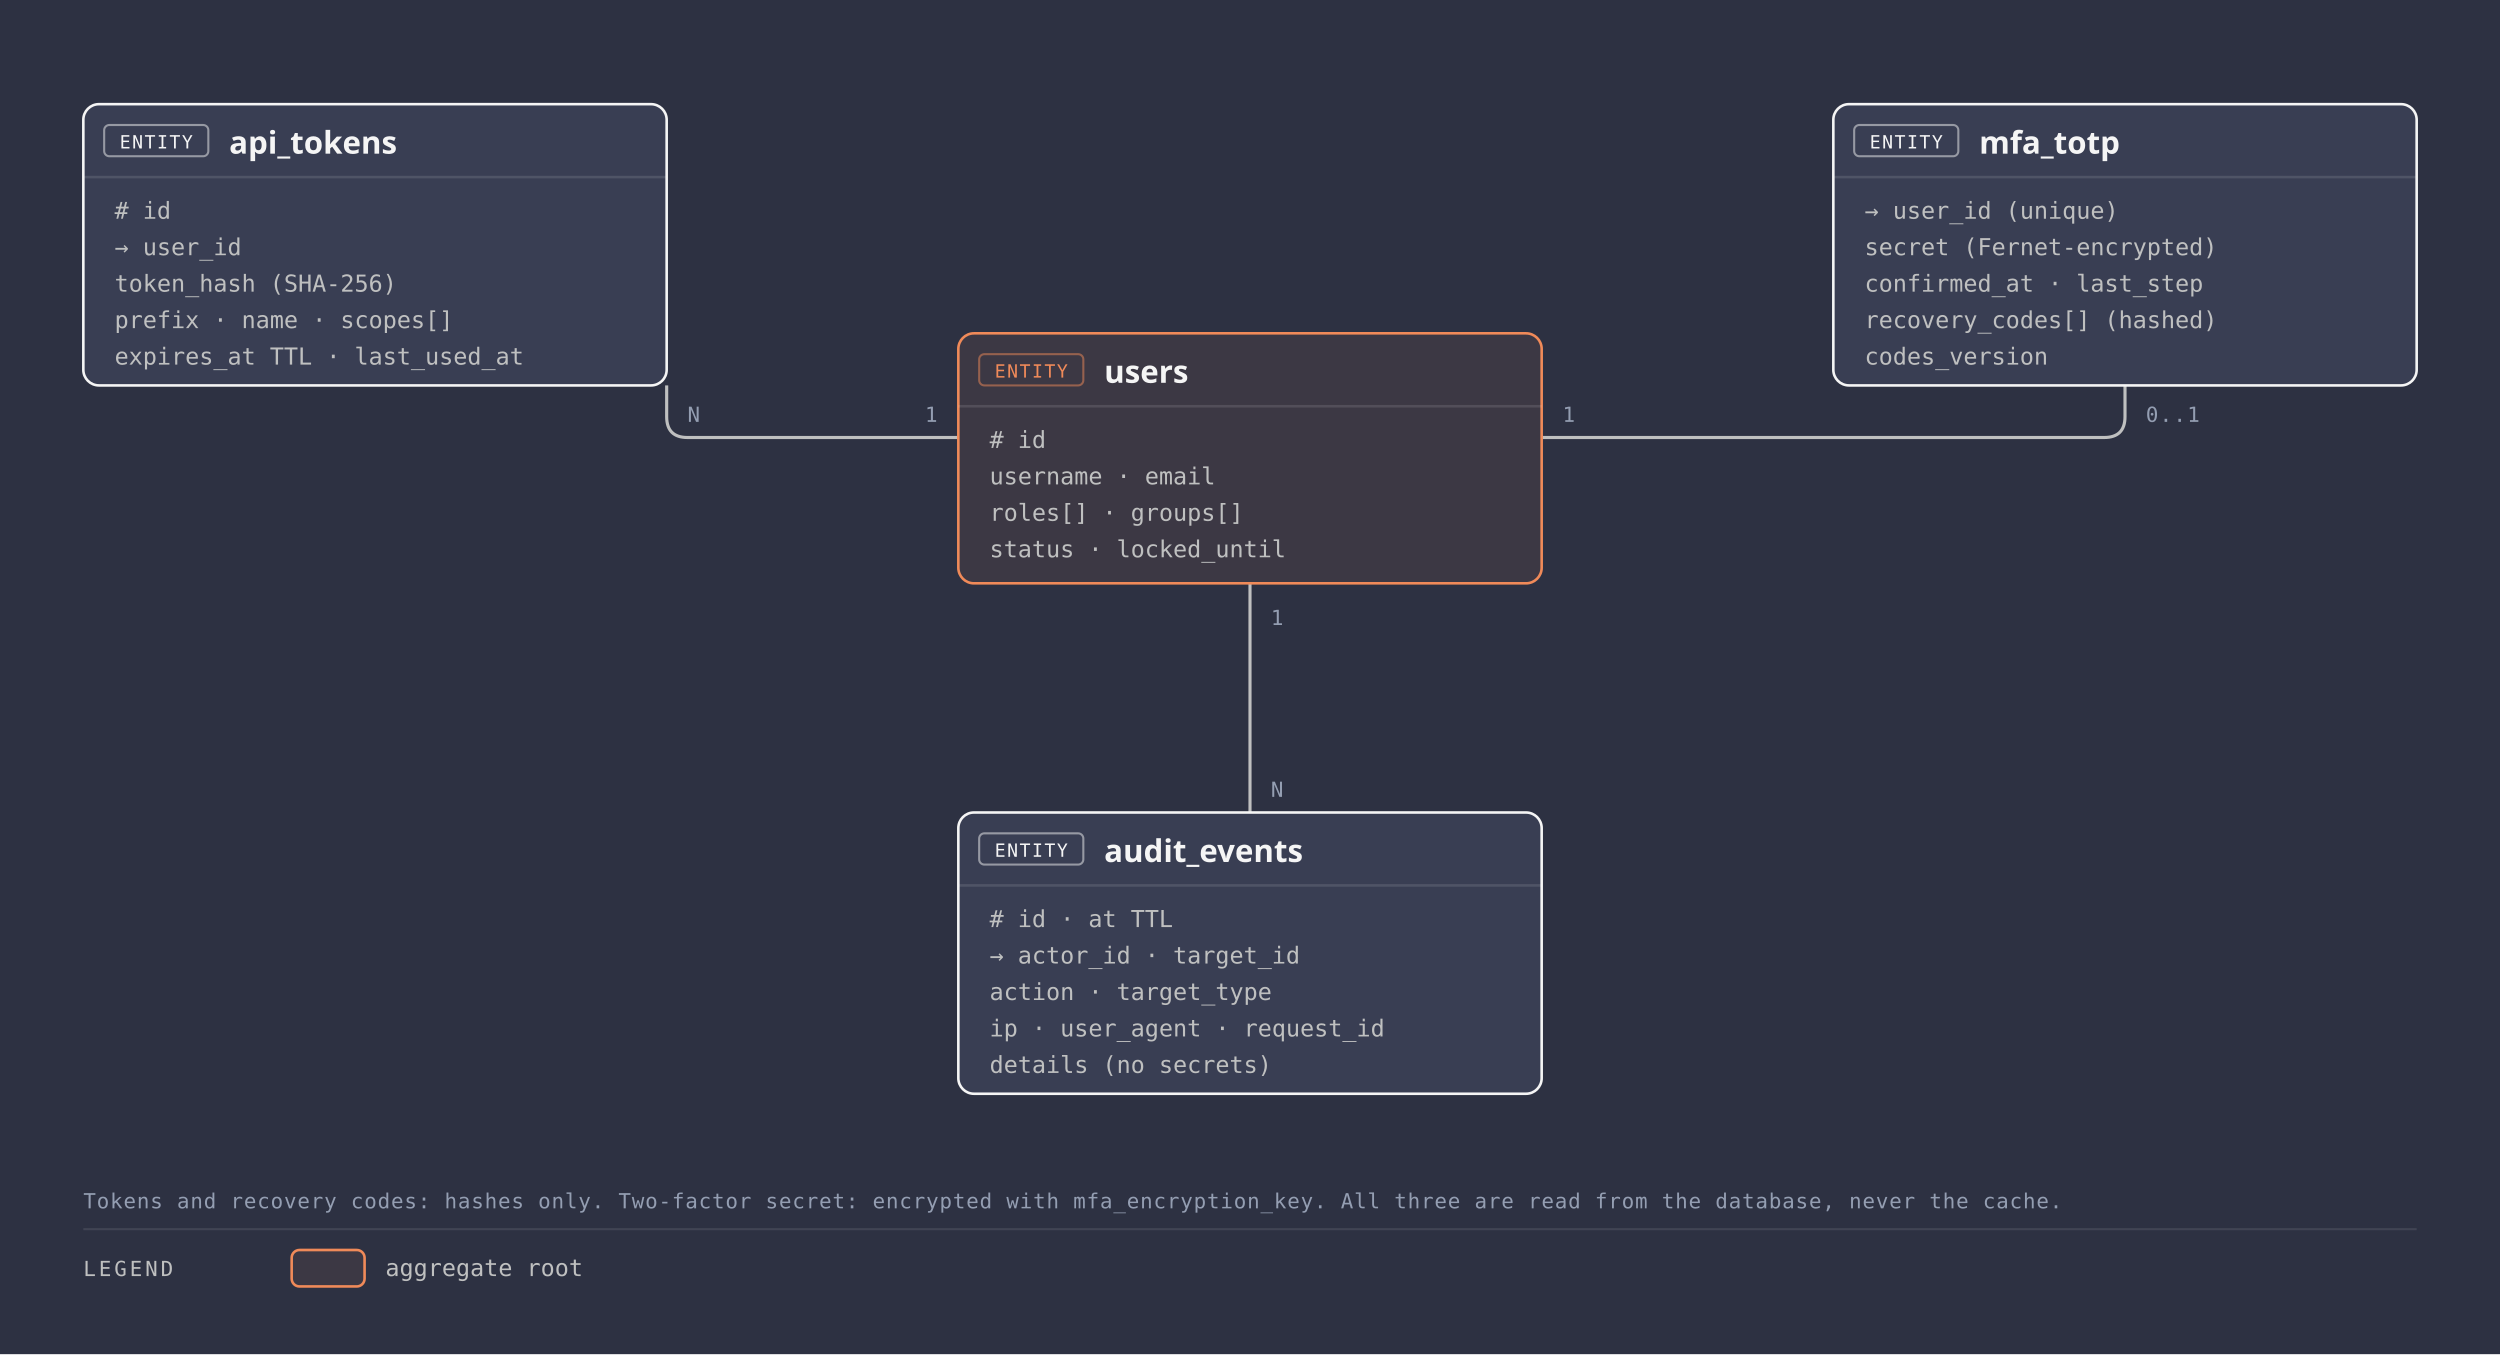
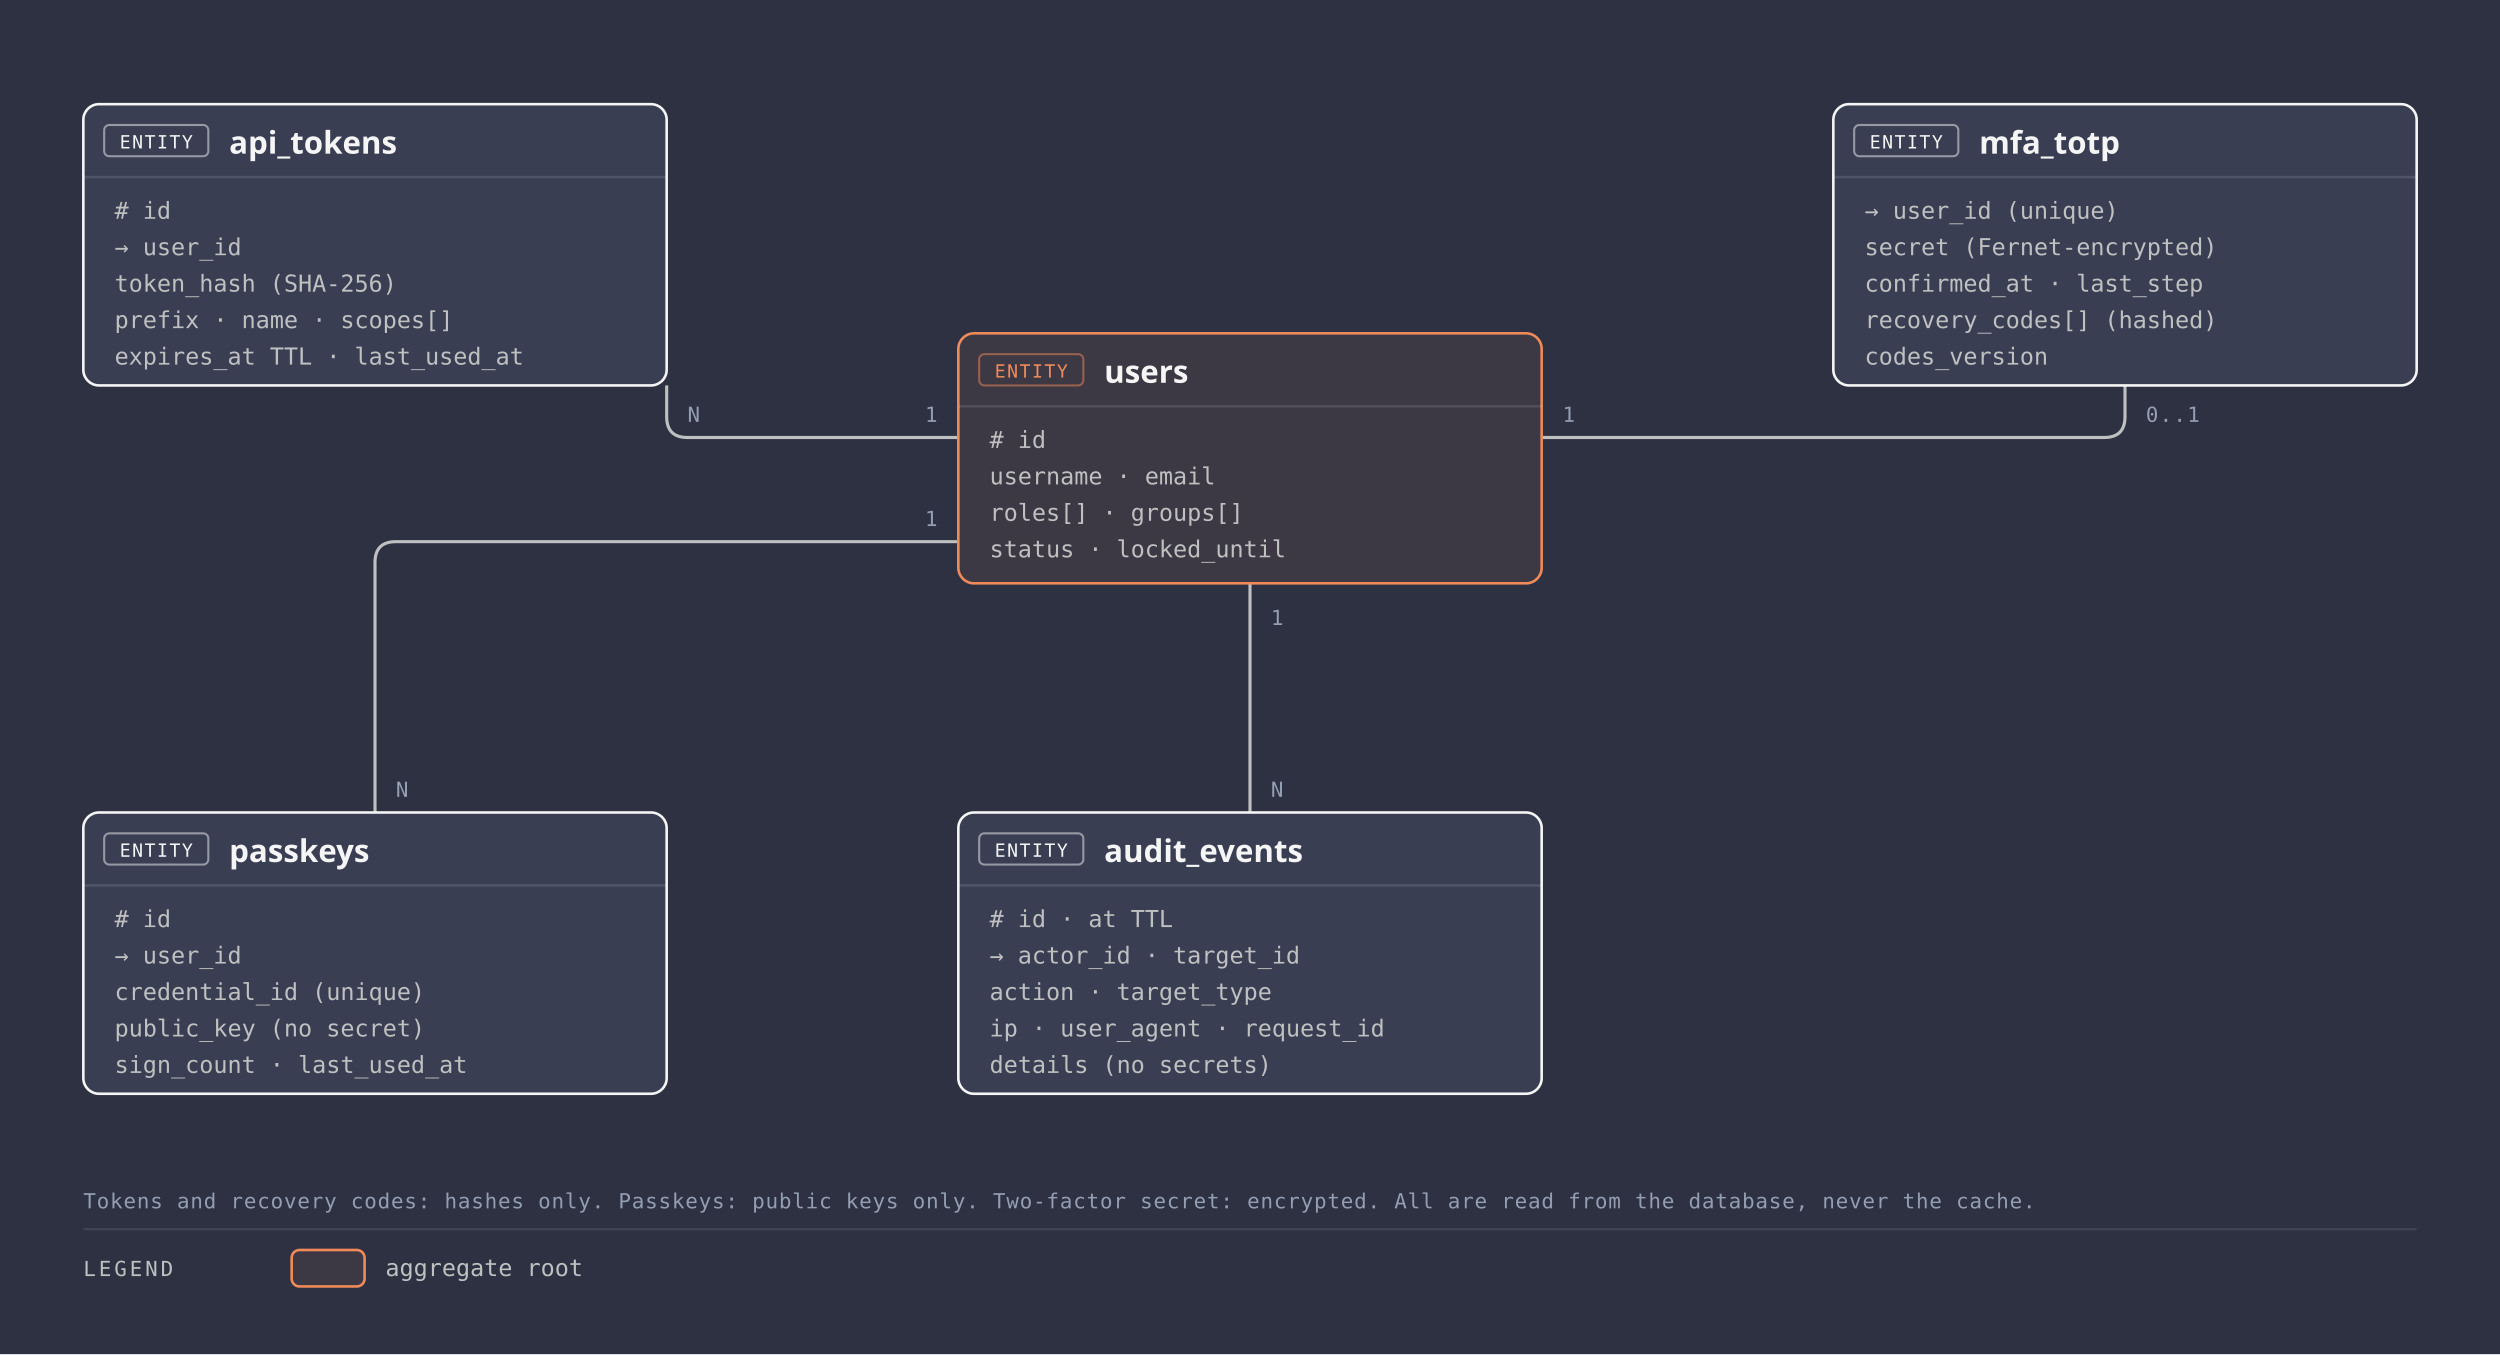
<svg xmlns="http://www.w3.org/2000/svg" viewBox="0 0 960 520" role="img" aria-labelledby="security-data-dark-title security-data-dark-desc" id="security-data-dark-root">
  <defs>
    <style>#security-data-dark-root { font-family: 'Geist', system-ui, sans-serif; color: #f5f5f5; }
      #security-data-dark-root .diagram-container { width: 100%; overflow-x: auto; }
      #security-data-dark-root .diagram-container { overflow-x: visible; }</style>
    <marker id="security-data-dark-arrow" markerWidth="8" markerHeight="6" refX="7" refY="3" orient="auto">
      <polygon points="0 0, 8 3, 0 6" fill="#bfc0c0" />
    </marker>
    <marker id="security-data-dark-arrow-accent" markerWidth="8" markerHeight="6" refX="7" refY="3" orient="auto">
      <polygon points="0 0, 8 3, 0 6" fill="#f08a59" />
    </marker>
    <marker id="security-data-dark-arrow-link" markerWidth="8" markerHeight="6" refX="7" refY="3" orient="auto">
      <polygon points="0 0, 8 3, 0 6" fill="#739fdf" />
    </marker>
    <marker id="security-data-dark-arrow-open" markerWidth="8" markerHeight="6" refX="7" refY="3" orient="auto">
      <polyline points="0 0, 8 3, 0 6" fill="none" stroke="#bfc0c0" stroke-width="1.2" />
    </marker>
  </defs>
  <rect width="100%" height="100%" fill="#2d3142" />
  <path d="M 368,168 H 264 Q 256,168 256,160 V 148" fill="none" stroke="#bfc0c0" stroke-width="1.2" />
  <path d="M 592,168 H 808 Q 816,168 816,160 V 148" fill="none" stroke="#bfc0c0" stroke-width="1.2" />
  <path d="M 480,224 V 312" fill="none" stroke="#bfc0c0" stroke-width="1.2" />
+   <path d="M 368,208 H 152 Q 144,208 144,216 V 312" fill="none" stroke="#bfc0c0" stroke-width="1.2" />
  <text x="360" y="162" fill="#949eb2" font-size="8" font-family="'Geist Mono', ui-monospace, monospace" text-anchor="end" letter-spacing="0.06em">1</text>
  <text x="264" y="162" fill="#949eb2" font-size="8" font-family="'Geist Mono', ui-monospace, monospace" text-anchor="start" letter-spacing="0.06em">N</text>
  <text x="600" y="162" fill="#949eb2" font-size="8" font-family="'Geist Mono', ui-monospace, monospace" text-anchor="start" letter-spacing="0.06em">1</text>
  <text x="824" y="162" fill="#949eb2" font-size="8" font-family="'Geist Mono', ui-monospace, monospace" text-anchor="start" letter-spacing="0.06em">0..1</text>
  <text x="488" y="240" fill="#949eb2" font-size="8" font-family="'Geist Mono', ui-monospace, monospace" text-anchor="start" letter-spacing="0.06em">1</text>
  <text x="488" y="306" fill="#949eb2" font-size="8" font-family="'Geist Mono', ui-monospace, monospace" text-anchor="start" letter-spacing="0.06em">N</text>
+   <text x="360" y="202" fill="#949eb2" font-size="8" font-family="'Geist Mono', ui-monospace, monospace" text-anchor="end" letter-spacing="0.06em">1</text>
+   <text x="152" y="306" fill="#949eb2" font-size="8" font-family="'Geist Mono', ui-monospace, monospace" text-anchor="start" letter-spacing="0.06em">N</text>
  <rect x="32" y="40" width="224" height="108" rx="6" fill="#2d3142" />
  <rect x="32" y="40" width="224" height="108" rx="6" fill="#393e53" stroke="#f5f5f5" stroke-width="1" />
  <rect x="40" y="48" width="40" height="12" rx="2" fill="none" stroke="#f5f5f5" stroke-opacity="0.5" stroke-width="0.8" />
  <text x="60" y="57" fill="#f5f5f5" font-size="7" font-family="'Geist Mono', ui-monospace, monospace" text-anchor="middle" letter-spacing="0.08em">ENTITY</text>
  <text x="88" y="59" fill="#f5f5f5" font-size="12" font-weight="600" font-family="'Geist', system-ui, sans-serif">api_tokens</text>
  <line x1="32" y1="68" x2="256" y2="68" stroke="#f5f5f5" stroke-opacity="0.12" stroke-width="1" />
  <text x="44" y="84" fill="#bfc0c0" font-size="9" font-family="'Geist Mono', ui-monospace, monospace"># id</text>
  <text x="44" y="98" fill="#bfc0c0" font-size="9" font-family="'Geist Mono', ui-monospace, monospace">→ user_id</text>
  <text x="44" y="112" fill="#bfc0c0" font-size="9" font-family="'Geist Mono', ui-monospace, monospace">token_hash (SHA-256)</text>
  <text x="44" y="126" fill="#bfc0c0" font-size="9" font-family="'Geist Mono', ui-monospace, monospace">prefix · name · scopes[]</text>
  <text x="44" y="140" fill="#bfc0c0" font-size="9" font-family="'Geist Mono', ui-monospace, monospace">expires_at TTL · last_used_at</text>
  <rect x="368" y="128" width="224" height="96" rx="6" fill="#2d3142" />
  <rect x="368" y="128" width="224" height="96" rx="6" fill="#f08a59" fill-opacity="0.08" stroke="#f08a59" stroke-width="1" />
  <rect x="376" y="136" width="40" height="12" rx="2" fill="none" stroke="#f08a59" stroke-opacity="0.5" stroke-width="0.8" />
  <text x="396" y="145" fill="#f08a59" font-size="7" font-family="'Geist Mono', ui-monospace, monospace" text-anchor="middle" letter-spacing="0.08em">ENTITY</text>
  <text x="424" y="147" fill="#f5f5f5" font-size="12" font-weight="600" font-family="'Geist', system-ui, sans-serif">users</text>
  <line x1="368" y1="156" x2="592" y2="156" stroke="#f5f5f5" stroke-opacity="0.12" stroke-width="1" />
  <text x="380" y="172" fill="#bfc0c0" font-size="9" font-family="'Geist Mono', ui-monospace, monospace"># id</text>
  <text x="380" y="186" fill="#bfc0c0" font-size="9" font-family="'Geist Mono', ui-monospace, monospace">username · email</text>
  <text x="380" y="200" fill="#bfc0c0" font-size="9" font-family="'Geist Mono', ui-monospace, monospace">roles[] · groups[]</text>
  <text x="380" y="214" fill="#bfc0c0" font-size="9" font-family="'Geist Mono', ui-monospace, monospace">status · locked_until</text>
  <rect x="704" y="40" width="224" height="108" rx="6" fill="#2d3142" />
  <rect x="704" y="40" width="224" height="108" rx="6" fill="#393e53" stroke="#f5f5f5" stroke-width="1" />
  <rect x="712" y="48" width="40" height="12" rx="2" fill="none" stroke="#f5f5f5" stroke-opacity="0.5" stroke-width="0.8" />
  <text x="732" y="57" fill="#f5f5f5" font-size="7" font-family="'Geist Mono', ui-monospace, monospace" text-anchor="middle" letter-spacing="0.08em">ENTITY</text>
  <text x="760" y="59" fill="#f5f5f5" font-size="12" font-weight="600" font-family="'Geist', system-ui, sans-serif">mfa_totp</text>
  <line x1="704" y1="68" x2="928" y2="68" stroke="#f5f5f5" stroke-opacity="0.12" stroke-width="1" />
  <text x="716" y="84" fill="#bfc0c0" font-size="9" font-family="'Geist Mono', ui-monospace, monospace">→ user_id (unique)</text>
  <text x="716" y="98" fill="#bfc0c0" font-size="9" font-family="'Geist Mono', ui-monospace, monospace">secret (Fernet-encrypted)</text>
  <text x="716" y="112" fill="#bfc0c0" font-size="9" font-family="'Geist Mono', ui-monospace, monospace">confirmed_at · last_step</text>
  <text x="716" y="126" fill="#bfc0c0" font-size="9" font-family="'Geist Mono', ui-monospace, monospace">recovery_codes[] (hashed)</text>
  <text x="716" y="140" fill="#bfc0c0" font-size="9" font-family="'Geist Mono', ui-monospace, monospace">codes_version</text>
+   <rect x="32" y="312" width="224" height="108" rx="6" fill="#2d3142" />
+   <rect x="32" y="312" width="224" height="108" rx="6" fill="#393e53" stroke="#f5f5f5" stroke-width="1" />
+   <rect x="40" y="320" width="40" height="12" rx="2" fill="none" stroke="#f5f5f5" stroke-opacity="0.5" stroke-width="0.8" />
+   <text x="60" y="329" fill="#f5f5f5" font-size="7" font-family="'Geist Mono', ui-monospace, monospace" text-anchor="middle" letter-spacing="0.08em">ENTITY</text>
+   <text x="88" y="331" fill="#f5f5f5" font-size="12" font-weight="600" font-family="'Geist', system-ui, sans-serif">passkeys</text>
+   <line x1="32" y1="340" x2="256" y2="340" stroke="#f5f5f5" stroke-opacity="0.12" stroke-width="1" />
+   <text x="44" y="356" fill="#bfc0c0" font-size="9" font-family="'Geist Mono', ui-monospace, monospace"># id</text>
+   <text x="44" y="370" fill="#bfc0c0" font-size="9" font-family="'Geist Mono', ui-monospace, monospace">→ user_id</text>
+   <text x="44" y="384" fill="#bfc0c0" font-size="9" font-family="'Geist Mono', ui-monospace, monospace">credential_id (unique)</text>
+   <text x="44" y="398" fill="#bfc0c0" font-size="9" font-family="'Geist Mono', ui-monospace, monospace">public_key (no secret)</text>
+   <text x="44" y="412" fill="#bfc0c0" font-size="9" font-family="'Geist Mono', ui-monospace, monospace">sign_count · last_used_at</text>
  <rect x="368" y="312" width="224" height="108" rx="6" fill="#2d3142" />
  <rect x="368" y="312" width="224" height="108" rx="6" fill="#393e53" stroke="#f5f5f5" stroke-width="1" />
  <rect x="376" y="320" width="40" height="12" rx="2" fill="none" stroke="#f5f5f5" stroke-opacity="0.5" stroke-width="0.8" />
  <text x="396" y="329" fill="#f5f5f5" font-size="7" font-family="'Geist Mono', ui-monospace, monospace" text-anchor="middle" letter-spacing="0.08em">ENTITY</text>
  <text x="424" y="331" fill="#f5f5f5" font-size="12" font-weight="600" font-family="'Geist', system-ui, sans-serif">audit_events</text>
  <line x1="368" y1="340" x2="592" y2="340" stroke="#f5f5f5" stroke-opacity="0.12" stroke-width="1" />
  <text x="380" y="356" fill="#bfc0c0" font-size="9" font-family="'Geist Mono', ui-monospace, monospace"># id · at TTL</text>
  <text x="380" y="370" fill="#bfc0c0" font-size="9" font-family="'Geist Mono', ui-monospace, monospace">→ actor_id · target_id</text>
  <text x="380" y="384" fill="#bfc0c0" font-size="9" font-family="'Geist Mono', ui-monospace, monospace">action · target_type</text>
  <text x="380" y="398" fill="#bfc0c0" font-size="9" font-family="'Geist Mono', ui-monospace, monospace">ip · user_agent · request_id</text>
  <text x="380" y="412" fill="#bfc0c0" font-size="9" font-family="'Geist Mono', ui-monospace, monospace">details (no secrets)</text>
-   <text x="32" y="464" fill="#949eb2" font-size="8" font-family="'Geist Mono', ui-monospace, monospace" letter-spacing="0.04em">Tokens and recovery codes: hashes only. Two-factor secret: encrypted with mfa_encryption_key. All three are read from the database, never the cache.</text>
+   <text x="32" y="464" fill="#949eb2" font-size="8" font-family="'Geist Mono', ui-monospace, monospace" letter-spacing="0.04em">Tokens and recovery codes: hashes only. Passkeys: public keys only. Two-factor secret: encrypted. All are read from the database, never the cache.</text>
  <line x1="32" y1="472" x2="928" y2="472" stroke="#f5f5f5" stroke-opacity="0.10" stroke-width="0.8" />
  <text x="32" y="490" fill="#bfc0c0" font-size="8" font-family="'Geist Mono', ui-monospace, monospace" letter-spacing="0.14em">LEGEND</text>
  <rect x="112" y="480" width="28" height="14" rx="3" fill="#f08a59" fill-opacity="0.08" stroke="#f08a59" stroke-width="1" />
  <text x="148" y="490" fill="#bfc0c0" font-size="9" font-family="'Geist Mono', ui-monospace, monospace">aggregate root</text>
</svg>
